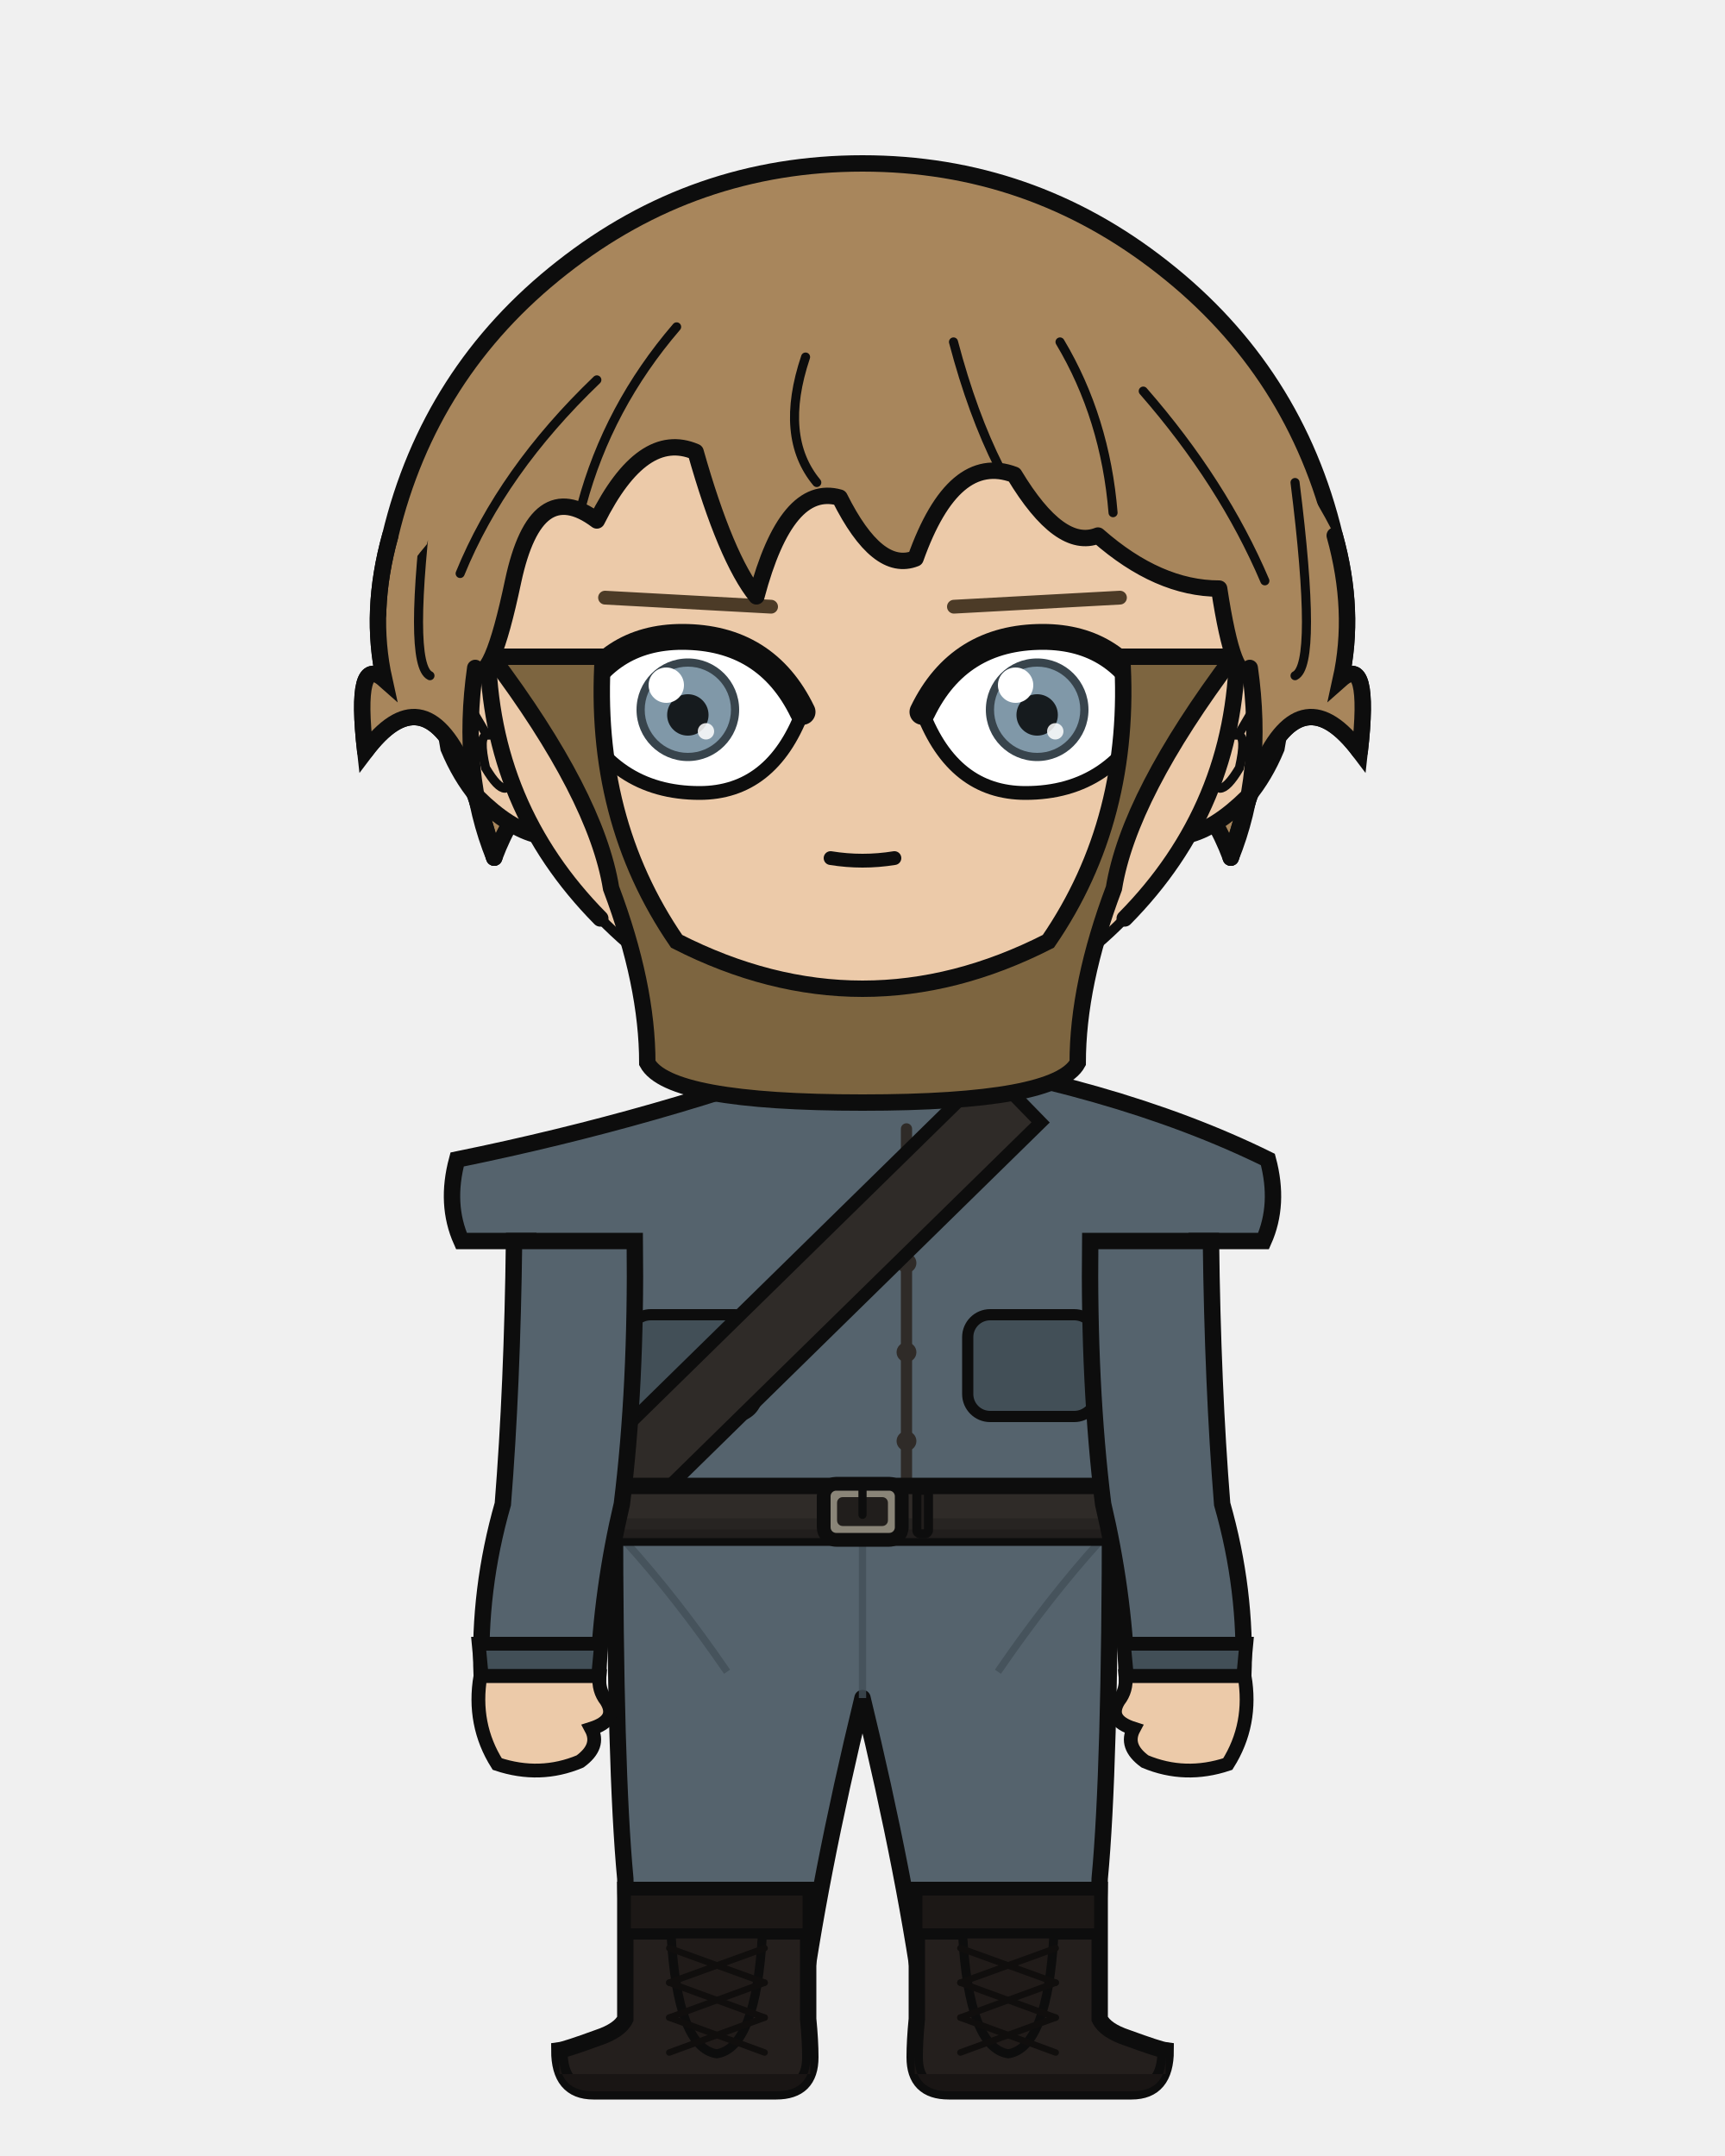
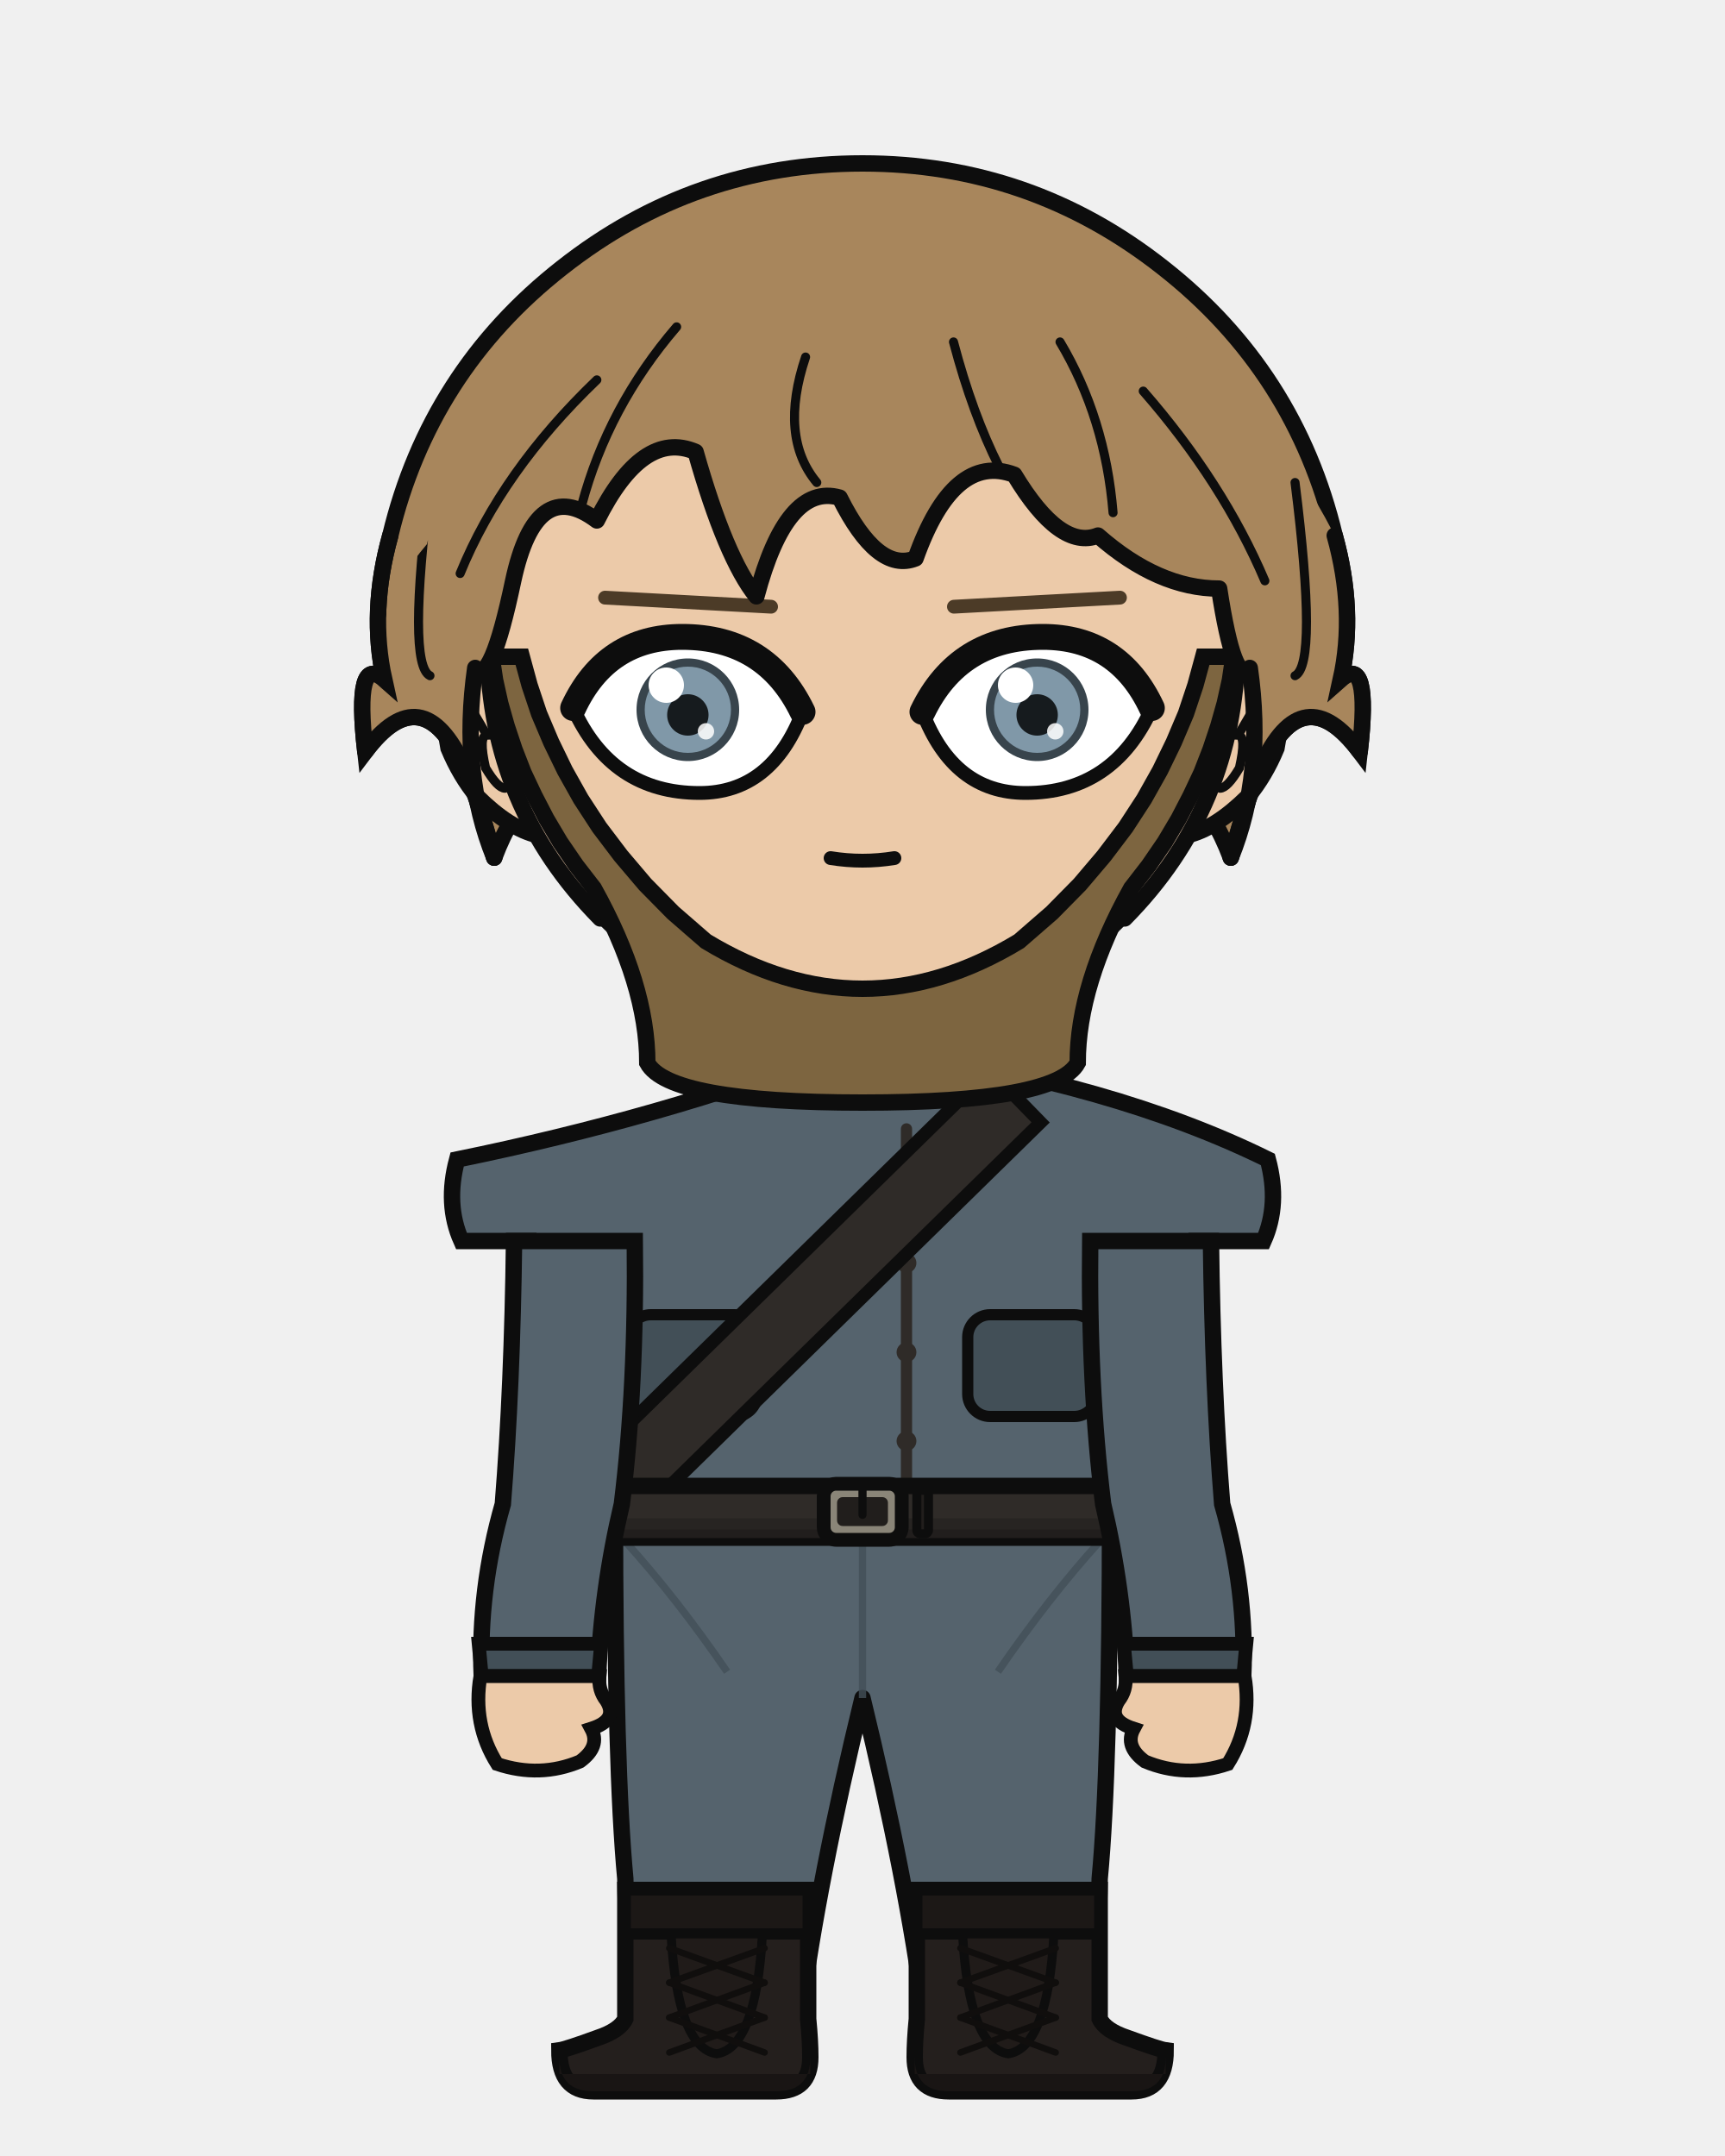
<svg xmlns="http://www.w3.org/2000/svg" width="400" height="500" viewBox="0 0 400 500">
  <defs>
    <clipPath id="hair-front">
      <path d="M 114.6 198.9 Q 106.7 179.5 110.2 154.9 Q 113.8 159.4 119.0 134.7 Q 124.3 110.1 138.4 120.7 Q 149.0 99.5 161.3 104.8 Q 168.3 129.5 175.4 138.3 Q 182.4 111.9 194.7 115.4 Q 203.5 133.0 212.3 129.5 Q 221.1 104.8 235.2 110.1 Q 245.8 127.7 254.6 124.2 Q 268.6 136.5 282.7 136.5 Q 286.2 159.4 289.8 154.9 Q 293.3 179.5 285.4 198.9 Q 289.8 183.1 292.4 177.8 Q 302.1 156.7 315.3 174.3 Q 317.9 151.4 310.9 157.6 Q 314.4 141.8 309.5 124.2 Q 292.5 91.3 264.3 69.0 Q 236.0 46.7 200.0 46.7 Q 164.0 46.7 135.7 69.0 Q 107.5 91.3 99.0 126.2 Q 85.6 141.8 89.1 157.6 Q 82.1 151.4 84.7 174.3 Q 97.9 156.7 107.6 177.8 Q 110.2 183.1 114.6 198.9 Z" />
    </clipPath>
  </defs>
  <path d="M 90.5 124.2 Q 99.6 86.2 130.3 62.1 Q 161.0 37.9 200.0 37.9 Q 239.0 37.9 269.7 62.1 Q 300.4 86.2 309.5 124.2 Q 314.4 141.8 310.9 157.6 Q 317.9 151.4 315.3 174.3 Q 302.1 156.7 292.4 177.8 Q 289.8 183.1 285.4 198.9 Q 277.4 177.8 268.6 190.1 Q 259.8 195.4 247.5 220.0 Q 226.4 195.4 200.0 200.7 Q 173.6 195.4 152.5 220.0 Q 140.2 195.4 131.4 190.1 Q 122.6 177.8 114.6 198.9 Q 110.2 183.1 107.6 177.8 Q 97.9 156.7 84.7 174.3 Q 82.1 151.4 89.1 157.6 Q 85.6 141.8 90.5 124.2 Z" fill="#a8865c" />
  <path d="M 90.5 124.2 Q 99.6 86.2 130.3 62.1 Q 161.0 37.9 200.0 37.9 Q 239.0 37.9 269.7 62.1 Q 300.4 86.2 309.5 124.2 Q 314.4 141.8 310.9 157.6 Q 317.9 151.4 315.3 174.3 Q 302.1 156.7 292.4 177.8 Q 289.8 183.1 285.4 198.9 Q 277.4 177.8 268.6 190.1 Q 259.8 195.4 247.5 220.0 Q 226.4 195.4 200.0 200.7 Q 173.6 195.4 152.5 220.0 Q 140.2 195.4 131.4 190.1 Q 122.6 177.8 114.6 198.9 Q 110.2 183.1 107.6 177.8 Q 97.9 156.7 84.7 174.3 Q 82.1 151.4 89.1 157.6 Q 85.6 141.8 90.5 124.2 Z" fill="none" stroke="#0d0d0d" stroke-width="3.8" stroke-linecap="round" stroke-linejoin="round" />
  <rect x="179.8" y="225.4" width="40.3" height="40.5" rx="14.1" fill="#eccaa9" />
  <line x1="179.8" y1="225.4" x2="179.8" y2="265.9" stroke="#0d0d0d" stroke-width="3.8" />
  <line x1="220.2" y1="225.4" x2="220.2" y2="265.9" stroke="#0d0d0d" stroke-width="3.8" />
  <path d="M 142.6 350.6 L 257.4 350.6 Q 257.4 410.2 255.0 435.7 Q 254.9 447.1 253.1 468.2 L 214.5 468.2 Q 210.2 435.7 200.0 393.8 Q 189.8 435.7 185.5 468.2 L 146.9 468.2 Q 145.1 447.1 145.0 435.7 Q 142.6 410.2 142.6 350.6 Z" fill="#55636d" stroke="#0d0d0d" stroke-width="3.8" stroke-linejoin="round" />
  <line x1="200.0" y1="355.8" x2="200.0" y2="393.8" stroke="#424f57" stroke-width="1.7" opacity="0.8" />
  <path d="M 145.0 357.5 Q 156.8 370.5 168.6 387.7" fill="none" stroke="#424f57" stroke-width="1.7" opacity="0.8" />
  <path d="M 255.0 357.5 Q 243.2 370.5 231.4 387.7" fill="none" stroke="#424f57" stroke-width="1.7" opacity="0.8" />
  <path d="M 187.4 438.3 L 187.4 468.2 Q 187.9 473.3 187.9 477.1 Q 187.9 485.0 180.0 485.0 L 137.6 485.0 Q 129.7 485.0 129.7 475.5 Q 131.2 475.3 138.6 472.6 Q 143.7 470.9 145.0 468.2 L 145.0 438.3 Z" fill="#241f1d" stroke="#0d0d0d" stroke-width="3.8" />
  <path d="M 187.9 481.0 L 129.7 481.0 L 129.7 477.1 Q 129.7 485.0 137.6 485.0 L 180.0 485.0 Q 187.9 485.0 187.9 477.1 Z" fill="#191514" />
  <rect x="145.0" y="438.3" width="42.4" height="10.2" fill="#1c1816" stroke="#0d0d0d" stroke-width="2.6" />
  <path d="M 155.6 448.5 L 176.8 448.5 Q 175.3 474.9 166.2 476.3 Q 157.1 474.9 155.6 448.5 Z" fill="#201b19" stroke="#0d0d0d" stroke-width="2.1" />
  <line x1="177.3" y1="451.8" x2="155.2" y2="459.8" stroke="#100e0d" stroke-width="1.5" stroke-linecap="round" />
  <line x1="155.2" y1="451.8" x2="177.3" y2="459.8" stroke="#100e0d" stroke-width="1.5" stroke-linecap="round" />
  <line x1="177.3" y1="459.8" x2="155.2" y2="467.9" stroke="#100e0d" stroke-width="1.5" stroke-linecap="round" />
  <line x1="155.2" y1="459.8" x2="177.3" y2="467.9" stroke="#100e0d" stroke-width="1.5" stroke-linecap="round" />
  <line x1="177.3" y1="467.9" x2="155.2" y2="476.0" stroke="#100e0d" stroke-width="1.5" stroke-linecap="round" />
  <line x1="155.2" y1="467.9" x2="177.3" y2="476.0" stroke="#100e0d" stroke-width="1.5" stroke-linecap="round" />
  <path d="M 212.6 438.3 L 212.6 468.2 Q 212.1 473.3 212.1 477.1 Q 212.1 485.0 220.0 485.0 L 262.4 485.0 Q 270.3 485.0 270.3 475.5 Q 268.8 475.3 261.4 472.6 Q 256.3 470.9 255.0 468.2 L 255.0 438.3 Z" fill="#241f1d" stroke="#0d0d0d" stroke-width="3.8" />
  <path d="M 212.1 481.0 L 270.3 481.0 L 270.3 477.1 Q 270.3 485.0 262.4 485.0 L 220.0 485.0 Q 212.1 485.0 212.1 477.1 Z" fill="#191514" />
  <rect x="212.6" y="438.3" width="42.4" height="10.2" fill="#1c1816" stroke="#0d0d0d" stroke-width="2.6" />
  <path d="M 223.2 448.5 L 244.4 448.5 Q 242.9 474.9 233.8 476.3 Q 224.7 474.9 223.2 448.5 Z" fill="#201b19" stroke="#0d0d0d" stroke-width="2.1" />
  <line x1="244.8" y1="451.8" x2="222.7" y2="459.8" stroke="#100e0d" stroke-width="1.5" stroke-linecap="round" />
  <line x1="222.7" y1="451.8" x2="244.8" y2="459.8" stroke="#100e0d" stroke-width="1.5" stroke-linecap="round" />
  <line x1="244.8" y1="459.8" x2="222.7" y2="467.9" stroke="#100e0d" stroke-width="1.5" stroke-linecap="round" />
  <line x1="222.7" y1="459.8" x2="244.8" y2="467.9" stroke="#100e0d" stroke-width="1.5" stroke-linecap="round" />
  <line x1="244.8" y1="467.9" x2="222.7" y2="476.0" stroke="#100e0d" stroke-width="1.5" stroke-linecap="round" />
  <line x1="222.7" y1="467.9" x2="244.8" y2="476.0" stroke="#100e0d" stroke-width="1.5" stroke-linecap="round" />
  <path d="M 194.4 243.7 Q 153.0 259.3 106.0 268.9 Q 103.2 279.3 107.0 287.8 L 122.5 287.8 Q 122.5 321.4 121.3 348.8 Q 120.5 349.8 120.5 350.6 L 279.5 350.6 Q 279.5 349.8 278.7 348.8 Q 277.5 321.4 277.5 287.8 L 293.0 287.8 Q 296.8 279.3 294.0 268.9 Q 258.3 251.3 205.6 243.7 L 200.0 249.4 Z" fill="#55636d" stroke="#0d0d0d" stroke-width="3.8" />
  <path d="M 210.2 261.8 L 210.2 344.6" fill="none" stroke="#2f2b28" stroke-width="2.6" stroke-linecap="round" />
  <circle cx="210.2" cy="272.2" r="2.3" fill="#2f2b28" />
  <circle cx="210.2" cy="292.9" r="2.3" fill="#2f2b28" />
  <circle cx="210.2" cy="313.6" r="2.3" fill="#2f2b28" />
  <circle cx="210.2" cy="334.2" r="2.3" fill="#2f2b28" />
  <rect x="145.7" y="304.9" width="29.9" height="23.6" rx="5.2" fill="#424f57" stroke="#0d0d0d" stroke-width="2.6" />
  <rect x="224.4" y="304.9" width="29.9" height="23.6" rx="5.2" fill="#424f57" stroke="#0d0d0d" stroke-width="2.6" />
  <path d="M 229.5 248.2 L 137.4 338.5 L 149.2 350.6 L 241.3 260.3 Z" fill="#2f2b28" stroke="#0d0d0d" stroke-width="3.0" />
  <rect x="118.9" y="344.6" width="162.2" height="12.0" rx="2.2" fill="#2f2b28" stroke="#0d0d0d" stroke-width="3.8" />
  <rect x="118.9" y="352.1" width="162.2" height="4.6" rx="2.2" fill="#262220" opacity="0.8" />
  <rect x="191.0" y="344.1" width="18.1" height="13.0" rx="2.9" fill="#8a8578" stroke="#0d0d0d" stroke-width="3.2" />
  <rect x="194.1" y="347.2" width="11.8" height="6.7" rx="1.3" fill="#211e1c" />
  <line x1="200.0" y1="344.1" x2="200.0" y2="351.3" stroke="#0d0d0d" stroke-width="1.9" stroke-linecap="round" />
  <rect x="212.6" y="345.6" width="2.7" height="10.1" rx="0.8" fill="#211e1c" stroke="#0d0d0d" stroke-width="2.1" />
  <path d="M 147.2 287.8 L 119.2 287.8 Q 118.8 321.4 116.6 348.8 Q 110.9 368.7 111.7 388.7 L 138.7 388.7 Q 139.5 368.7 144.2 348.8 Q 147.6 321.4 147.2 287.8 Z" fill="#55636d" stroke="#0d0d0d" stroke-width="3.8" />
  <path d="M 111.0 381.2 L 139.4 381.2 L 138.7 388.7 L 111.7 388.7 Z" fill="#424f57" stroke="#0d0d0d" stroke-width="3.2" />
  <path d="M 111.4 388.7 Q 109.5 399.9 115.3 409.1 Q 125.2 412.4 134.5 408.5 Q 139.3 405.0 137.1 400.9 Q 143.4 398.9 140.6 394.4 Q 138.7 392.0 139.0 388.7 Z" fill="#eccaa9" stroke="#0d0d0d" stroke-width="3.2" />
  <path d="M 252.8 287.8 L 280.8 287.8 Q 281.2 321.4 283.4 348.8 Q 289.1 368.7 288.3 388.7 L 261.3 388.7 Q 260.5 368.7 255.8 348.8 Q 252.4 321.4 252.8 287.8 Z" fill="#55636d" stroke="#0d0d0d" stroke-width="3.8" />
  <path d="M 260.6 381.2 L 289.0 381.2 L 288.3 388.7 L 261.3 388.7 Z" fill="#424f57" stroke="#0d0d0d" stroke-width="3.2" />
  <path d="M 288.6 388.7 Q 290.5 399.9 284.7 409.1 Q 274.8 412.4 265.5 408.5 Q 260.7 405.0 262.9 400.9 Q 256.6 398.9 259.4 394.4 Q 261.3 392.0 261.0 388.7 Z" fill="#eccaa9" stroke="#0d0d0d" stroke-width="3.2" />
  <path d="M 165.7 215.5 L 234.3 215.5 L 229.5 250.8 L 170.5 250.8 Z" fill="#55636d" stroke="#0d0d0d" stroke-width="3.8" />
  <path d="M 200.0 215.5 L 200.0 234.9" fill="none" stroke="#0d0d0d" stroke-width="2.6" />
  <path d="M 113.1 153.2 Q 108.1 153.5 104.9 158.7 Q 102.2 164.3 104.0 173.5 Q 106.7 180.0 110.7 184.8 Q 118.2 192.2 124.7 193.7 Z" fill="#eccaa9" />
  <path d="M 113.1 153.2 Q 108.1 153.5 104.9 158.7 Q 102.2 164.3 104.0 173.5 Q 106.7 180.0 110.7 184.8 Q 118.2 192.2 124.7 193.7" fill="none" stroke="#0d0d0d" stroke-width="3.8" stroke-linecap="round" />
  <path d="M 106.6 169.6 Q 105.6 165.1 106.4 163.5 Q 107.3 162.5 108.9 163.7 Q 110.8 166.9 112.9 170.5 Q 110.9 170.6 112.6 178.1 Q 115.4 182.8 117.1 182.8" fill="none" stroke="#0d0d0d" stroke-width="2.1" stroke-linecap="round" />
  <path d="M 286.9 153.2 Q 291.9 153.5 295.1 158.7 Q 297.8 164.3 296.0 173.5 Q 293.3 180.0 289.3 184.8 Q 281.8 192.2 275.3 193.7 Z" fill="#eccaa9" />
  <path d="M 286.9 153.2 Q 291.9 153.5 295.1 158.7 Q 297.8 164.3 296.0 173.5 Q 293.3 180.0 289.3 184.8 Q 281.8 192.2 275.3 193.7" fill="none" stroke="#0d0d0d" stroke-width="3.8" stroke-linecap="round" />
  <path d="M 293.4 169.6 Q 294.4 165.1 293.6 163.5 Q 292.7 162.5 291.1 163.7 Q 289.2 166.9 287.1 170.5 Q 289.1 170.6 287.4 178.1 Q 284.6 182.8 282.9 182.8" fill="none" stroke="#0d0d0d" stroke-width="2.1" stroke-linecap="round" />
  <path d="M 200.0 62.6 Q 236.1 62.6 261.6 88.3 Q 287.1 114.1 286.9 150.6 Q 286.4 187.1 260.8 213.0 Q 235.4 239.0 200.0 239.0 Q 164.6 239.0 139.2 213.0 Q 113.6 187.1 113.1 150.6 Q 112.9 114.1 138.4 88.3 Q 163.9 62.6 200.0 62.6 Z" fill="#eccaa9" />
  <path d="M 139.2 213.0 Q 113.6 187.1 113.1 150.6 Q 112.9 114.1 138.4 88.3 Q 163.9 62.6 200.0 62.6 Q 236.1 62.6 261.6 88.3 Q 287.1 114.1 286.9 150.6 Q 286.4 187.1 260.8 213.0" fill="none" stroke="#0d0d0d" stroke-width="3.8" stroke-linecap="round" />
  <path d="M 260.8 213.0 Q 235.4 239.0 200.0 239.0 Q 164.6 239.0 139.2 213.0" fill="none" stroke="#0d0d0d" stroke-width="2.3" stroke-linecap="round" />
  <line x1="178.8" y1="140.7" x2="140.3" y2="138.6" stroke="#4c3b27" stroke-width="3.2" stroke-linecap="round" />
  <defs>
    <clipPath id="eye-l">
      <path d="M 186.1 165.1 Q 177.7 147.7 158.2 147.7 Q 140.6 147.7 132.9 164.2 Q 141.8 183.9 162.2 183.9 Q 178.9 183.9 186.1 165.1 Z" />
    </clipPath>
  </defs>
  <path d="M 186.1 165.1 Q 177.7 147.7 158.2 147.7 Q 140.6 147.7 132.9 164.2 Q 141.8 183.9 162.2 183.9 Q 178.9 183.9 186.1 165.1 Z" fill="white" stroke="#0d0d0d" stroke-width="3.2" />
  <g clip-path="url(#eye-l)">
    <circle cx="159.5" cy="164.6" r="11.9" fill="#38444c" />
    <circle cx="159.5" cy="164.6" r="10.0" fill="#8098a8" />
    <circle cx="159.5" cy="165.8" r="4.8" fill="#161b1e" />
    <circle cx="154.5" cy="158.9" r="4.1" fill="white" />
    <circle cx="163.7" cy="169.6" r="1.9" fill="white" opacity="0.85" />
  </g>
  <path d="M 186.1 165.1 Q 177.7 147.7 158.2 147.7 Q 140.6 147.7 132.9 164.2" fill="none" stroke="#0d0d0d" stroke-width="6.0" stroke-linecap="round" />
  <line x1="221.2" y1="140.7" x2="259.7" y2="138.6" stroke="#4c3b27" stroke-width="3.2" stroke-linecap="round" />
  <defs>
    <clipPath id="eye-r">
      <path d="M 213.9 165.1 Q 222.3 147.7 241.8 147.7 Q 259.4 147.7 267.1 164.2 Q 258.2 183.9 237.8 183.9 Q 221.1 183.9 213.9 165.1 Z" />
    </clipPath>
  </defs>
  <path d="M 213.9 165.1 Q 222.3 147.7 241.8 147.7 Q 259.4 147.7 267.1 164.2 Q 258.2 183.9 237.8 183.9 Q 221.1 183.9 213.9 165.1 Z" fill="white" stroke="#0d0d0d" stroke-width="3.2" />
  <g clip-path="url(#eye-r)">
    <circle cx="240.5" cy="164.6" r="11.9" fill="#38444c" />
    <circle cx="240.5" cy="164.6" r="10.0" fill="#8098a8" />
    <circle cx="240.5" cy="165.8" r="4.8" fill="#161b1e" />
    <circle cx="235.5" cy="158.9" r="4.1" fill="white" />
    <circle cx="244.7" cy="169.6" r="1.9" fill="white" opacity="0.85" />
  </g>
  <path d="M 213.9 165.1 Q 222.3 147.7 241.8 147.7 Q 259.4 147.7 267.1 164.2" fill="none" stroke="#0d0d0d" stroke-width="6.0" stroke-linecap="round" />
  <path d="M 192.6 199.0 Q 200.0 200.2 207.4 199.0" fill="none" stroke="#0d0d0d" stroke-width="3.2" stroke-linecap="round" />
-   <path d="M 114.0 152.3 Q 138.2 184.5 141.7 206.0 Q 150.1 228.3 150.1 246.5 Q 155.1 255.7 200.0 255.7 Q 244.9 255.7 249.9 246.5 Q 249.9 228.3 258.3 206.0 Q 261.8 184.5 286.0 152.3 L 260.2 152.3 Q 262.6 189.9 243.1 218.3 Q 200.0 240.3 156.9 218.3 Q 137.4 189.9 139.8 152.3 Z" fill="#7d6540" stroke="#0d0d0d" stroke-width="3.8" />
+   <path d="M 114.0 152.3 L 114.8 157.7 L 116.0 163.1 L 117.5 168.4 L 119.3 173.8 L 121.4 179.2 L 123.9 184.5 L 126.7 189.9 L 129.9 195.3 L 133.6 200.7 L 137.7 206.0 Q 150.1 228.3 150.1 246.5 Q 155.1 255.7 200.0 255.7 Q 244.9 255.7 249.9 246.5 Q 249.9 228.3 262.3 206.0 L 266.4 200.7 L 270.1 195.3 L 273.3 189.9 L 276.1 184.5 L 278.6 179.2 L 280.7 173.8 L 282.5 168.4 L 284.0 163.1 L 285.2 157.7 L 286.0 152.3 L 279.0 152.3 L 277.2 158.9 L 275.0 165.5 L 272.2 172.1 L 269.0 178.7 L 265.3 185.3 L 261.0 191.9 L 256.0 198.5 L 250.4 205.1 L 243.9 211.7 L 236.3 218.3 Q 200.0 240.3 163.7 218.3 L 156.1 211.7 L 149.6 205.1 L 144.0 198.5 L 139.0 191.9 L 134.7 185.3 L 131.0 178.7 L 127.8 172.1 L 125.0 165.5 L 122.8 158.9 L 121.0 152.3 Z" fill="#7d6540" stroke="#0d0d0d" stroke-width="3.8" />
  <path d="M 114.6 198.9 Q 106.7 179.5 110.2 154.9 Q 113.8 159.4 119.0 134.7 Q 124.3 110.1 138.4 120.7 Q 149.0 99.5 161.3 104.8 Q 168.3 129.5 175.4 138.3 Q 182.4 111.9 194.7 115.4 Q 203.5 133.0 212.3 129.5 Q 221.1 104.8 235.2 110.1 Q 245.8 127.7 254.6 124.2 Q 268.6 136.5 282.7 136.5 Q 286.2 159.4 289.8 154.9 Q 293.3 179.5 285.4 198.9 Q 289.8 183.1 292.4 177.8 Q 302.1 156.7 315.3 174.3 Q 317.9 151.4 310.9 157.6 Q 314.4 141.8 309.5 124.2 Q 292.5 91.3 264.3 69.0 Q 236.0 46.7 200.0 46.7 Q 164.0 46.7 135.7 69.0 Q 107.5 91.3 99.0 126.2 Q 85.6 141.8 89.1 157.6 Q 82.1 151.4 84.7 174.3 Q 97.9 156.7 107.6 177.8 Q 110.2 183.1 114.6 198.9 Z" fill="#a8865c" />
  <path d="M 114.6 198.9 Q 106.7 179.5 110.2 154.9 Q 113.8 159.4 119.0 134.7 Q 124.3 110.1 138.4 120.7 Q 149.0 99.5 161.3 104.8 Q 168.3 129.5 175.4 138.3 Q 182.4 111.9 194.7 115.4 Q 203.5 133.0 212.3 129.5 Q 221.1 104.8 235.2 110.1 Q 245.8 127.7 254.6 124.2 Q 268.6 136.5 282.7 136.5 Q 286.2 159.4 289.8 154.9 Q 293.3 179.5 285.4 198.9" fill="none" stroke="#0d0d0d" stroke-width="3.8" stroke-linecap="round" stroke-linejoin="round" />
  <path d="M 285.4 198.9 Q 289.8 183.1 292.4 177.8 Q 302.1 156.7 315.3 174.3 Q 317.9 151.4 310.9 157.6 Q 314.4 141.8 309.5 124.2" fill="none" stroke="#0d0d0d" stroke-width="3.8" stroke-linecap="round" />
  <path d="M 114.6 198.9 Q 110.2 183.1 107.6 177.8 Q 97.9 156.7 84.7 174.3 Q 82.1 151.4 89.1 157.6 Q 85.6 141.8 90.5 124.2" fill="none" stroke="#0d0d0d" stroke-width="3.8" stroke-linecap="round" />
  <path d="M 156.9 75.8 Q 141.0 94.3 134.9 117.1" fill="none" stroke="#0d0d0d" stroke-width="2.1" stroke-linecap="round" clip-path="url(#hair-front)" />
  <path d="M 186.8 82.8 Q 180.6 101.3 189.4 111.9" fill="none" stroke="#0d0d0d" stroke-width="2.1" stroke-linecap="round" clip-path="url(#hair-front)" />
  <path d="M 221.1 79.3 Q 225.5 96.0 231.7 108.3" fill="none" stroke="#0d0d0d" stroke-width="2.1" stroke-linecap="round" clip-path="url(#hair-front)" />
  <path d="M 245.8 79.3 Q 256.3 96.9 258.1 118.9" fill="none" stroke="#0d0d0d" stroke-width="2.1" stroke-linecap="round" clip-path="url(#hair-front)" />
  <path d="M 265.1 90.7 Q 283.6 111.9 293.3 134.7" fill="none" stroke="#0d0d0d" stroke-width="2.1" stroke-linecap="round" clip-path="url(#hair-front)" />
  <path d="M 138.4 88.1 Q 116.4 109.2 106.7 133.0" fill="none" stroke="#0d0d0d" stroke-width="2.1" stroke-linecap="round" clip-path="url(#hair-front)" />
  <path d="M 300.3 111.9 Q 305.6 154.1 300.3 156.7" fill="none" stroke="#0d0d0d" stroke-width="2.1" stroke-linecap="round" clip-path="url(#hair-front)" />
  <path d="M 99.7 111.9 Q 94.4 154.1 99.7 156.7" fill="none" stroke="#0d0d0d" stroke-width="2.1" stroke-linecap="round" clip-path="url(#hair-front)" />
</svg>
